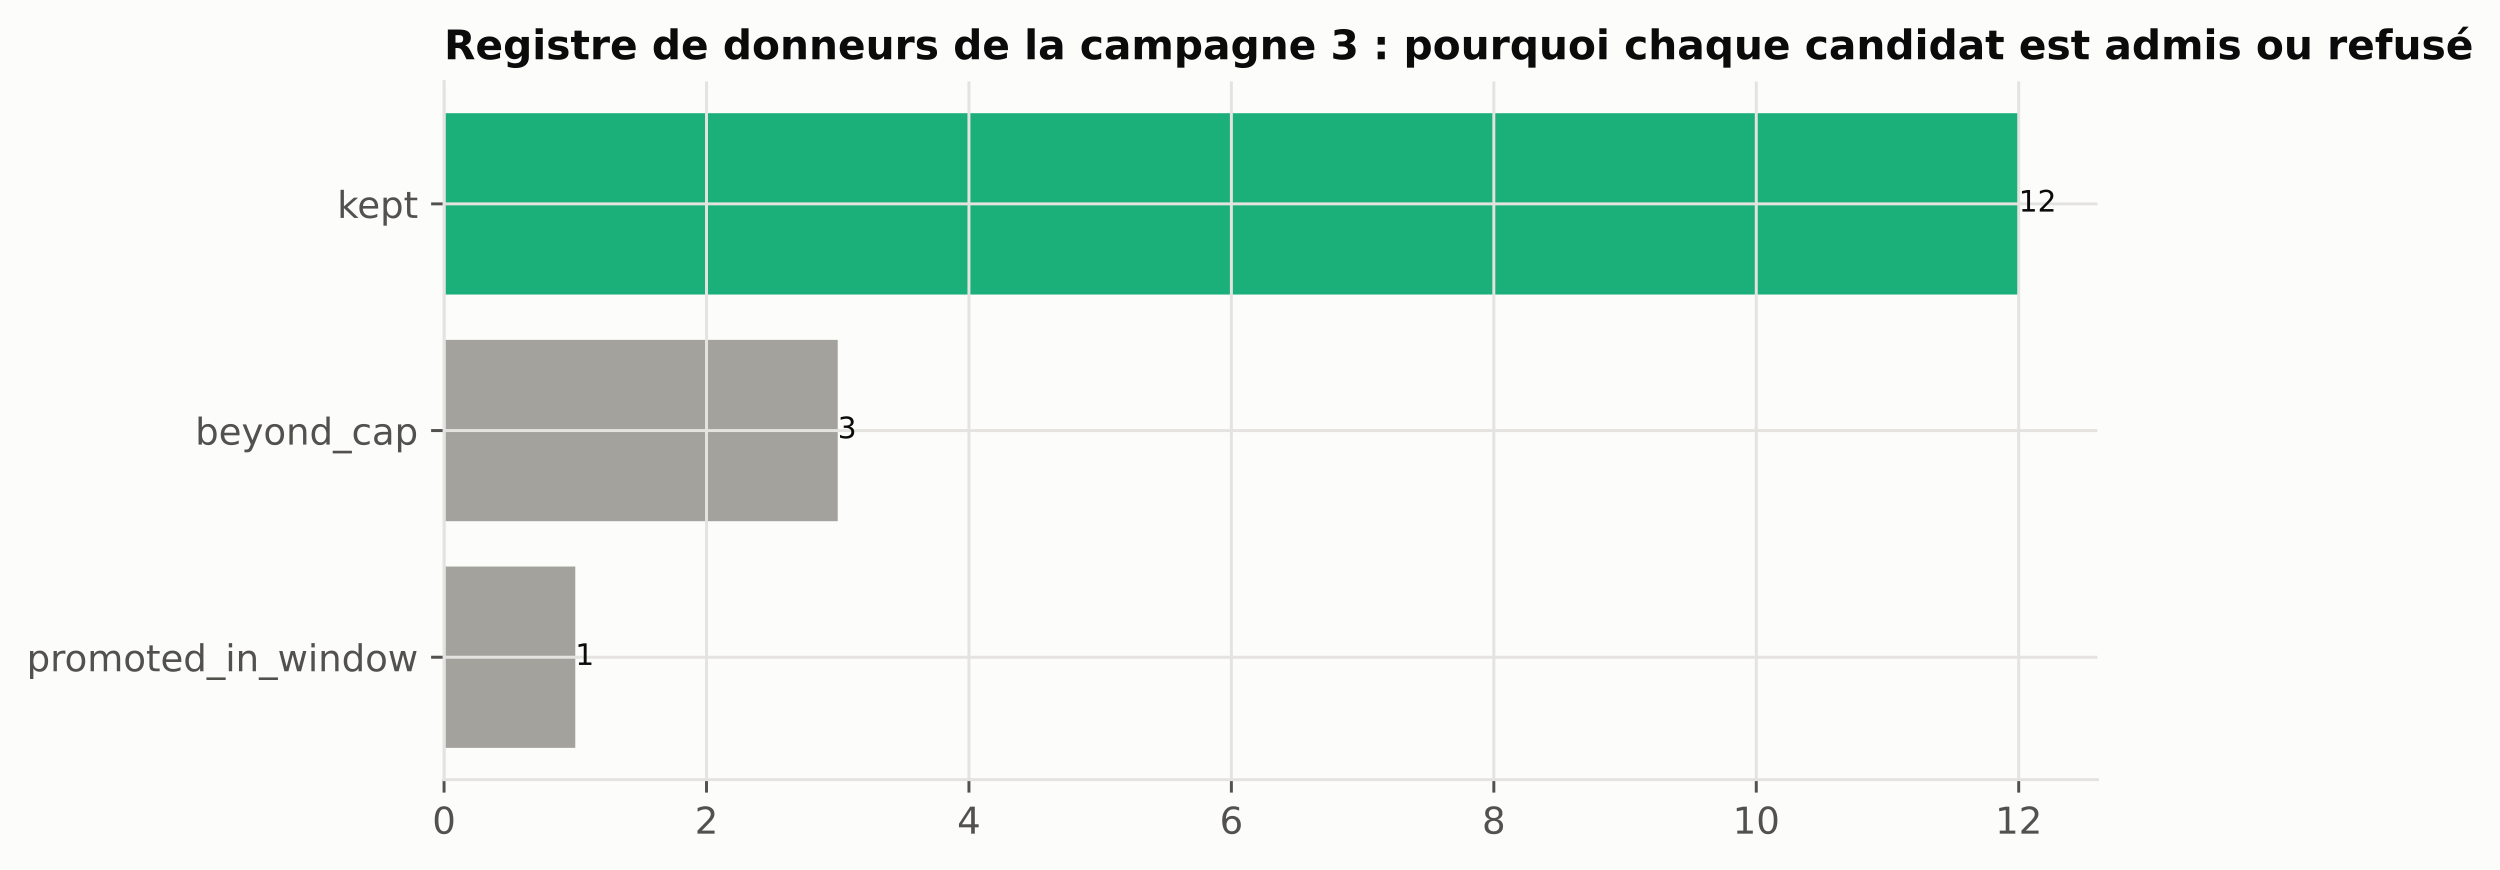
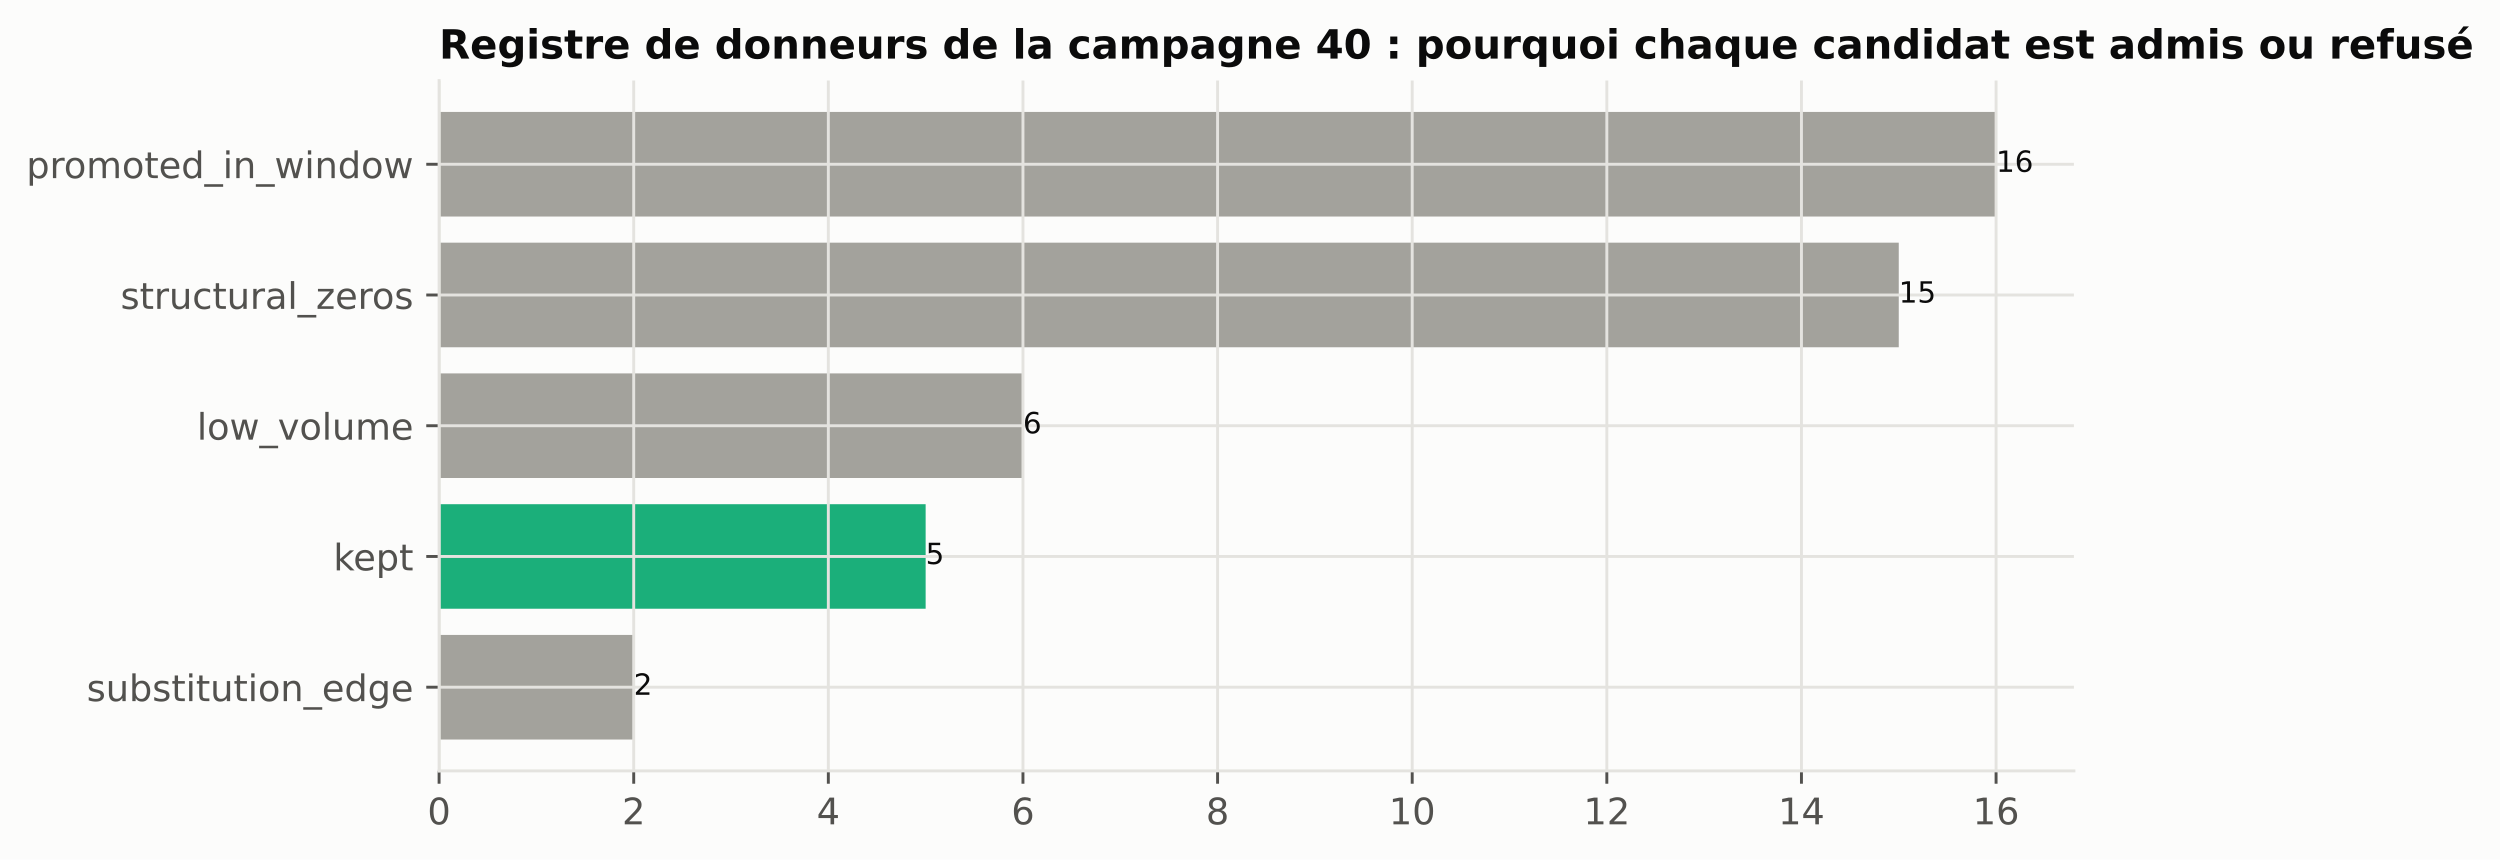
- <svg xmlns="http://www.w3.org/2000/svg" xmlns:xlink="http://www.w3.org/1999/xlink" width="674.981pt" height="234.694pt" viewBox="0 0 674.981 234.694" version="1.1">
+ <svg xmlns="http://www.w3.org/2000/svg" xmlns:xlink="http://www.w3.org/1999/xlink" width="682.635pt" height="234.694pt" viewBox="0 0 682.635 234.694" version="1.1">
  <defs>
    <style type="text/css">*{stroke-linejoin: round; stroke-linecap: butt}</style>
  </defs>
  <g id="figure_1">
    <g id="patch_1">
-       <path d="M 0 234.694  L 674.981 234.694  L 674.981 0  L 0 0  z " style="fill: #fcfcfb" />
+       <path d="M 0 234.694  L 682.635 234.694  L 682.635 0  L 0 0  z " style="fill: #fcfcfb" />
    </g>
    <g id="axes_1">
      <g id="patch_2">
        <path d="M 119.894 210.494  L 566.294 210.494  L 566.294 21.998  L 119.894 21.998  z " style="fill: #fcfcfb" />
      </g>
      <g id="patch_3">
-         <path d="M 119.894 201.926  L 155.322 201.926  L 155.322 152.966  L 119.894 152.966  z " clip-path="url(#p4844250b07)" style="fill: #a3a29c" />
+         <path d="M 119.894 201.926  L 173.037 201.926  L 173.037 173.366  L 119.894 173.366  z " clip-path="url(#p2c8787193c)" style="fill: #a3a29c" />
      </g>
      <g id="patch_4">
-         <path d="M 119.894 140.726  L 226.179 140.726  L 226.179 91.766  L 119.894 91.766  z " clip-path="url(#p4844250b07)" style="fill: #a3a29c" />
+         <path d="M 119.894 166.226  L 252.751 166.226  L 252.751 137.666  L 119.894 137.666  z " clip-path="url(#p2c8787193c)" style="fill: #1baf7a" />
      </g>
      <g id="patch_5">
-         <path d="M 119.894 79.526  L 545.037 79.526  L 545.037 30.566  L 119.894 30.566  z " clip-path="url(#p4844250b07)" style="fill: #1baf7a" />
+         <path d="M 119.894 130.526  L 279.322 130.526  L 279.322 101.966  L 119.894 101.966  z " clip-path="url(#p2c8787193c)" style="fill: #a3a29c" />
+       </g>
+       <g id="patch_6">
+         <path d="M 119.894 94.826  L 518.465 94.826  L 518.465 66.266  L 119.894 66.266  z " clip-path="url(#p2c8787193c)" style="fill: #a3a29c" />
+       </g>
+       <g id="patch_7">
+         <path d="M 119.894 59.126  L 545.037 59.126  L 545.037 30.566  L 119.894 30.566  z " clip-path="url(#p2c8787193c)" style="fill: #a3a29c" />
      </g>
      <g id="matplotlib.axis_1">
        <g id="xtick_1">
          <g id="line2d_1">
-             <path d="M 119.894 210.494  L 119.894 21.998  " clip-path="url(#p4844250b07)" style="fill: none; stroke: #e4e3df; stroke-width: 0.8; stroke-linecap: square" />
+             <path d="M 119.894 210.494  L 119.894 21.998  " clip-path="url(#p2c8787193c)" style="fill: none; stroke: #e4e3df; stroke-width: 0.8; stroke-linecap: square" />
          </g>
          <g id="line2d_2">
            <defs>
-               <path id="m88ca306956" d="M 0 0  L 0 3.5  " style="stroke: #52514e; stroke-width: 0.8" />
+               <path id="me0bbb328cf" d="M 0 0  L 0 3.5  " style="stroke: #52514e; stroke-width: 0.8" />
            </defs>
            <g>
-               <use xlink:href="#m88ca306956" x="119.894" y="210.494" style="fill: #52514e; stroke: #52514e; stroke-width: 0.8" />
+               <use xlink:href="#me0bbb328cf" x="119.894" y="210.494" style="fill: #52514e; stroke: #52514e; stroke-width: 0.8" />
            </g>
          </g>
          <g id="text_1">
            <text style="font-size: 10px; font-family: 'DejaVu Sans', 'Bitstream Vera Sans', 'Computer Modern Sans Serif', 'Lucida Grande', 'Verdana', 'Geneva', 'Lucid', 'Arial', 'Helvetica', 'Avant Garde', sans-serif; text-anchor: middle; fill: #52514e" x="119.894" y="225.092" transform="rotate(-0 119.8937 225.0919)">0</text>
          </g>
        </g>
        <g id="xtick_2">
          <g id="line2d_3">
-             <path d="M 190.751 210.494  L 190.751 21.998  " clip-path="url(#p4844250b07)" style="fill: none; stroke: #e4e3df; stroke-width: 0.8; stroke-linecap: square" />
+             <path d="M 173.037 210.494  L 173.037 21.998  " clip-path="url(#p2c8787193c)" style="fill: none; stroke: #e4e3df; stroke-width: 0.8; stroke-linecap: square" />
          </g>
          <g id="line2d_4">
            <g>
-               <use xlink:href="#m88ca306956" x="190.751" y="210.494" style="fill: #52514e; stroke: #52514e; stroke-width: 0.8" />
+               <use xlink:href="#me0bbb328cf" x="173.037" y="210.494" style="fill: #52514e; stroke: #52514e; stroke-width: 0.8" />
            </g>
          </g>
          <g id="text_2">
-             <text style="font-size: 10px; font-family: 'DejaVu Sans', 'Bitstream Vera Sans', 'Computer Modern Sans Serif', 'Lucida Grande', 'Verdana', 'Geneva', 'Lucid', 'Arial', 'Helvetica', 'Avant Garde', sans-serif; text-anchor: middle; fill: #52514e" x="190.751" y="225.092" transform="rotate(-0 190.7509 225.0919)">2</text>
+             <text style="font-size: 10px; font-family: 'DejaVu Sans', 'Bitstream Vera Sans', 'Computer Modern Sans Serif', 'Lucida Grande', 'Verdana', 'Geneva', 'Lucid', 'Arial', 'Helvetica', 'Avant Garde', sans-serif; text-anchor: middle; fill: #52514e" x="173.037" y="225.092" transform="rotate(-0 173.0366 225.0919)">2</text>
          </g>
        </g>
        <g id="xtick_3">
          <g id="line2d_5">
-             <path d="M 261.608 210.494  L 261.608 21.998  " clip-path="url(#p4844250b07)" style="fill: none; stroke: #e4e3df; stroke-width: 0.8; stroke-linecap: square" />
+             <path d="M 226.179 210.494  L 226.179 21.998  " clip-path="url(#p2c8787193c)" style="fill: none; stroke: #e4e3df; stroke-width: 0.8; stroke-linecap: square" />
          </g>
          <g id="line2d_6">
            <g>
-               <use xlink:href="#m88ca306956" x="261.608" y="210.494" style="fill: #52514e; stroke: #52514e; stroke-width: 0.8" />
+               <use xlink:href="#me0bbb328cf" x="226.179" y="210.494" style="fill: #52514e; stroke: #52514e; stroke-width: 0.8" />
            </g>
          </g>
          <g id="text_3">
-             <text style="font-size: 10px; font-family: 'DejaVu Sans', 'Bitstream Vera Sans', 'Computer Modern Sans Serif', 'Lucida Grande', 'Verdana', 'Geneva', 'Lucid', 'Arial', 'Helvetica', 'Avant Garde', sans-serif; text-anchor: middle; fill: #52514e" x="261.608" y="225.092" transform="rotate(-0 261.608 225.0919)">4</text>
+             <text style="font-size: 10px; font-family: 'DejaVu Sans', 'Bitstream Vera Sans', 'Computer Modern Sans Serif', 'Lucida Grande', 'Verdana', 'Geneva', 'Lucid', 'Arial', 'Helvetica', 'Avant Garde', sans-serif; text-anchor: middle; fill: #52514e" x="226.179" y="225.092" transform="rotate(-0 226.1795 225.0919)">4</text>
          </g>
        </g>
        <g id="xtick_4">
          <g id="line2d_7">
-             <path d="M 332.465 210.494  L 332.465 21.998  " clip-path="url(#p4844250b07)" style="fill: none; stroke: #e4e3df; stroke-width: 0.8; stroke-linecap: square" />
+             <path d="M 279.322 210.494  L 279.322 21.998  " clip-path="url(#p2c8787193c)" style="fill: none; stroke: #e4e3df; stroke-width: 0.8; stroke-linecap: square" />
          </g>
          <g id="line2d_8">
            <g>
-               <use xlink:href="#m88ca306956" x="332.465" y="210.494" style="fill: #52514e; stroke: #52514e; stroke-width: 0.8" />
+               <use xlink:href="#me0bbb328cf" x="279.322" y="210.494" style="fill: #52514e; stroke: #52514e; stroke-width: 0.8" />
            </g>
          </g>
          <g id="text_4">
-             <text style="font-size: 10px; font-family: 'DejaVu Sans', 'Bitstream Vera Sans', 'Computer Modern Sans Serif', 'Lucida Grande', 'Verdana', 'Geneva', 'Lucid', 'Arial', 'Helvetica', 'Avant Garde', sans-serif; text-anchor: middle; fill: #52514e" x="332.465" y="225.092" transform="rotate(-0 332.4652 225.0919)">6</text>
+             <text style="font-size: 10px; font-family: 'DejaVu Sans', 'Bitstream Vera Sans', 'Computer Modern Sans Serif', 'Lucida Grande', 'Verdana', 'Geneva', 'Lucid', 'Arial', 'Helvetica', 'Avant Garde', sans-serif; text-anchor: middle; fill: #52514e" x="279.322" y="225.092" transform="rotate(-0 279.3223 225.0919)">6</text>
          </g>
        </g>
        <g id="xtick_5">
          <g id="line2d_9">
-             <path d="M 403.322 210.494  L 403.322 21.998  " clip-path="url(#p4844250b07)" style="fill: none; stroke: #e4e3df; stroke-width: 0.8; stroke-linecap: square" />
+             <path d="M 332.465 210.494  L 332.465 21.998  " clip-path="url(#p2c8787193c)" style="fill: none; stroke: #e4e3df; stroke-width: 0.8; stroke-linecap: square" />
          </g>
          <g id="line2d_10">
            <g>
-               <use xlink:href="#m88ca306956" x="403.322" y="210.494" style="fill: #52514e; stroke: #52514e; stroke-width: 0.8" />
+               <use xlink:href="#me0bbb328cf" x="332.465" y="210.494" style="fill: #52514e; stroke: #52514e; stroke-width: 0.8" />
            </g>
          </g>
          <g id="text_5">
-             <text style="font-size: 10px; font-family: 'DejaVu Sans', 'Bitstream Vera Sans', 'Computer Modern Sans Serif', 'Lucida Grande', 'Verdana', 'Geneva', 'Lucid', 'Arial', 'Helvetica', 'Avant Garde', sans-serif; text-anchor: middle; fill: #52514e" x="403.322" y="225.092" transform="rotate(-0 403.3223 225.0919)">8</text>
+             <text style="font-size: 10px; font-family: 'DejaVu Sans', 'Bitstream Vera Sans', 'Computer Modern Sans Serif', 'Lucida Grande', 'Verdana', 'Geneva', 'Lucid', 'Arial', 'Helvetica', 'Avant Garde', sans-serif; text-anchor: middle; fill: #52514e" x="332.465" y="225.092" transform="rotate(-0 332.4652 225.0919)">8</text>
          </g>
        </g>
        <g id="xtick_6">
          <g id="line2d_11">
-             <path d="M 474.179 210.494  L 474.179 21.998  " clip-path="url(#p4844250b07)" style="fill: none; stroke: #e4e3df; stroke-width: 0.8; stroke-linecap: square" />
+             <path d="M 385.608 210.494  L 385.608 21.998  " clip-path="url(#p2c8787193c)" style="fill: none; stroke: #e4e3df; stroke-width: 0.8; stroke-linecap: square" />
          </g>
          <g id="line2d_12">
            <g>
-               <use xlink:href="#m88ca306956" x="474.179" y="210.494" style="fill: #52514e; stroke: #52514e; stroke-width: 0.8" />
+               <use xlink:href="#me0bbb328cf" x="385.608" y="210.494" style="fill: #52514e; stroke: #52514e; stroke-width: 0.8" />
            </g>
          </g>
          <g id="text_6">
-             <text style="font-size: 10px; font-family: 'DejaVu Sans', 'Bitstream Vera Sans', 'Computer Modern Sans Serif', 'Lucida Grande', 'Verdana', 'Geneva', 'Lucid', 'Arial', 'Helvetica', 'Avant Garde', sans-serif; text-anchor: middle; fill: #52514e" x="474.179" y="225.092" transform="rotate(-0 474.1795 225.0919)">10</text>
+             <text style="font-size: 10px; font-family: 'DejaVu Sans', 'Bitstream Vera Sans', 'Computer Modern Sans Serif', 'Lucida Grande', 'Verdana', 'Geneva', 'Lucid', 'Arial', 'Helvetica', 'Avant Garde', sans-serif; text-anchor: middle; fill: #52514e" x="385.608" y="225.092" transform="rotate(-0 385.608 225.0919)">10</text>
          </g>
        </g>
        <g id="xtick_7">
          <g id="line2d_13">
-             <path d="M 545.037 210.494  L 545.037 21.998  " clip-path="url(#p4844250b07)" style="fill: none; stroke: #e4e3df; stroke-width: 0.8; stroke-linecap: square" />
+             <path d="M 438.751 210.494  L 438.751 21.998  " clip-path="url(#p2c8787193c)" style="fill: none; stroke: #e4e3df; stroke-width: 0.8; stroke-linecap: square" />
          </g>
          <g id="line2d_14">
            <g>
-               <use xlink:href="#m88ca306956" x="545.037" y="210.494" style="fill: #52514e; stroke: #52514e; stroke-width: 0.8" />
+               <use xlink:href="#me0bbb328cf" x="438.751" y="210.494" style="fill: #52514e; stroke: #52514e; stroke-width: 0.8" />
            </g>
          </g>
          <g id="text_7">
-             <text style="font-size: 10px; font-family: 'DejaVu Sans', 'Bitstream Vera Sans', 'Computer Modern Sans Serif', 'Lucida Grande', 'Verdana', 'Geneva', 'Lucid', 'Arial', 'Helvetica', 'Avant Garde', sans-serif; text-anchor: middle; fill: #52514e" x="545.037" y="225.092" transform="rotate(-0 545.0366 225.0919)">12</text>
+             <text style="font-size: 10px; font-family: 'DejaVu Sans', 'Bitstream Vera Sans', 'Computer Modern Sans Serif', 'Lucida Grande', 'Verdana', 'Geneva', 'Lucid', 'Arial', 'Helvetica', 'Avant Garde', sans-serif; text-anchor: middle; fill: #52514e" x="438.751" y="225.092" transform="rotate(-0 438.7509 225.0919)">12</text>
+           </g>
+         </g>
+         <g id="xtick_8">
+           <g id="line2d_15">
+             <path d="M 491.894 210.494  L 491.894 21.998  " clip-path="url(#p2c8787193c)" style="fill: none; stroke: #e4e3df; stroke-width: 0.8; stroke-linecap: square" />
+           </g>
+           <g id="line2d_16">
+             <g>
+               <use xlink:href="#me0bbb328cf" x="491.894" y="210.494" style="fill: #52514e; stroke: #52514e; stroke-width: 0.8" />
+             </g>
+           </g>
+           <g id="text_8">
+             <text style="font-size: 10px; font-family: 'DejaVu Sans', 'Bitstream Vera Sans', 'Computer Modern Sans Serif', 'Lucida Grande', 'Verdana', 'Geneva', 'Lucid', 'Arial', 'Helvetica', 'Avant Garde', sans-serif; text-anchor: middle; fill: #52514e" x="491.894" y="225.092" transform="rotate(-0 491.8938 225.0919)">14</text>
+           </g>
+         </g>
+         <g id="xtick_9">
+           <g id="line2d_17">
+             <path d="M 545.037 210.494  L 545.037 21.998  " clip-path="url(#p2c8787193c)" style="fill: none; stroke: #e4e3df; stroke-width: 0.8; stroke-linecap: square" />
+           </g>
+           <g id="line2d_18">
+             <g>
+               <use xlink:href="#me0bbb328cf" x="545.037" y="210.494" style="fill: #52514e; stroke: #52514e; stroke-width: 0.8" />
+             </g>
+           </g>
+           <g id="text_9">
+             <text style="font-size: 10px; font-family: 'DejaVu Sans', 'Bitstream Vera Sans', 'Computer Modern Sans Serif', 'Lucida Grande', 'Verdana', 'Geneva', 'Lucid', 'Arial', 'Helvetica', 'Avant Garde', sans-serif; text-anchor: middle; fill: #52514e" x="545.037" y="225.092" transform="rotate(-0 545.0366 225.0919)">16</text>
          </g>
        </g>
      </g>
      <g id="matplotlib.axis_2">
        <g id="ytick_1">
-           <g id="line2d_15">
-             <path d="M 119.894 177.446  L 566.294 177.446  " clip-path="url(#p4844250b07)" style="fill: none; stroke: #e4e3df; stroke-width: 0.8; stroke-linecap: square" />
-           </g>
-           <g id="line2d_16">
+           <g id="line2d_19">
+             <path d="M 119.894 187.646  L 566.294 187.646  " clip-path="url(#p2c8787193c)" style="fill: none; stroke: #e4e3df; stroke-width: 0.8; stroke-linecap: square" />
+           </g>
+           <g id="line2d_20">
            <defs>
-               <path id="m5eb9576386" d="M 0 0  L -3.5 0  " style="stroke: #52514e; stroke-width: 0.8" />
+               <path id="m9cf4e427aa" d="M 0 0  L -3.5 0  " style="stroke: #52514e; stroke-width: 0.8" />
            </defs>
            <g>
-               <use xlink:href="#m5eb9576386" x="119.894" y="177.446" style="fill: #52514e; stroke: #52514e; stroke-width: 0.8" />
-             </g>
-           </g>
-           <g id="text_8">
-             <text style="font-size: 10px; font-family: 'DejaVu Sans', 'Bitstream Vera Sans', 'Computer Modern Sans Serif', 'Lucida Grande', 'Verdana', 'Geneva', 'Lucid', 'Arial', 'Helvetica', 'Avant Garde', sans-serif; text-anchor: end; fill: #52514e" x="112.894" y="181.245" transform="rotate(-0 112.8937 181.2455)">promoted_in_window</text>
+               <use xlink:href="#m9cf4e427aa" x="119.894" y="187.646" style="fill: #52514e; stroke: #52514e; stroke-width: 0.8" />
+             </g>
+           </g>
+           <g id="text_10">
+             <text style="font-size: 10px; font-family: 'DejaVu Sans', 'Bitstream Vera Sans', 'Computer Modern Sans Serif', 'Lucida Grande', 'Verdana', 'Geneva', 'Lucid', 'Arial', 'Helvetica', 'Avant Garde', sans-serif; text-anchor: end; fill: #52514e" x="112.894" y="191.446" transform="rotate(-0 112.8937 191.4455)">substitution_edge</text>
          </g>
        </g>
        <g id="ytick_2">
-           <g id="line2d_17">
-             <path d="M 119.894 116.246  L 566.294 116.246  " clip-path="url(#p4844250b07)" style="fill: none; stroke: #e4e3df; stroke-width: 0.8; stroke-linecap: square" />
-           </g>
-           <g id="line2d_18">
-             <g>
-               <use xlink:href="#m5eb9576386" x="119.894" y="116.246" style="fill: #52514e; stroke: #52514e; stroke-width: 0.8" />
-             </g>
-           </g>
-           <g id="text_9">
-             <text style="font-size: 10px; font-family: 'DejaVu Sans', 'Bitstream Vera Sans', 'Computer Modern Sans Serif', 'Lucida Grande', 'Verdana', 'Geneva', 'Lucid', 'Arial', 'Helvetica', 'Avant Garde', sans-serif; text-anchor: end; fill: #52514e" x="112.894" y="120.046" transform="rotate(-0 112.8937 120.0455)">beyond_cap</text>
+           <g id="line2d_21">
+             <path d="M 119.894 151.946  L 566.294 151.946  " clip-path="url(#p2c8787193c)" style="fill: none; stroke: #e4e3df; stroke-width: 0.8; stroke-linecap: square" />
+           </g>
+           <g id="line2d_22">
+             <g>
+               <use xlink:href="#m9cf4e427aa" x="119.894" y="151.946" style="fill: #52514e; stroke: #52514e; stroke-width: 0.8" />
+             </g>
+           </g>
+           <g id="text_11">
+             <text style="font-size: 10px; font-family: 'DejaVu Sans', 'Bitstream Vera Sans', 'Computer Modern Sans Serif', 'Lucida Grande', 'Verdana', 'Geneva', 'Lucid', 'Arial', 'Helvetica', 'Avant Garde', sans-serif; text-anchor: end; fill: #52514e" x="112.894" y="155.745" transform="rotate(-0 112.8937 155.7455)">kept</text>
          </g>
        </g>
        <g id="ytick_3">
-           <g id="line2d_19">
-             <path d="M 119.894 55.046  L 566.294 55.046  " clip-path="url(#p4844250b07)" style="fill: none; stroke: #e4e3df; stroke-width: 0.8; stroke-linecap: square" />
-           </g>
-           <g id="line2d_20">
-             <g>
-               <use xlink:href="#m5eb9576386" x="119.894" y="55.046" style="fill: #52514e; stroke: #52514e; stroke-width: 0.8" />
-             </g>
-           </g>
-           <g id="text_10">
-             <text style="font-size: 10px; font-family: 'DejaVu Sans', 'Bitstream Vera Sans', 'Computer Modern Sans Serif', 'Lucida Grande', 'Verdana', 'Geneva', 'Lucid', 'Arial', 'Helvetica', 'Avant Garde', sans-serif; text-anchor: end; fill: #52514e" x="112.894" y="58.846" transform="rotate(-0 112.8937 58.8455)">kept</text>
-           </g>
-         </g>
-       </g>
-       <g id="patch_6">
+           <g id="line2d_23">
+             <path d="M 119.894 116.246  L 566.294 116.246  " clip-path="url(#p2c8787193c)" style="fill: none; stroke: #e4e3df; stroke-width: 0.8; stroke-linecap: square" />
+           </g>
+           <g id="line2d_24">
+             <g>
+               <use xlink:href="#m9cf4e427aa" x="119.894" y="116.246" style="fill: #52514e; stroke: #52514e; stroke-width: 0.8" />
+             </g>
+           </g>
+           <g id="text_12">
+             <text style="font-size: 10px; font-family: 'DejaVu Sans', 'Bitstream Vera Sans', 'Computer Modern Sans Serif', 'Lucida Grande', 'Verdana', 'Geneva', 'Lucid', 'Arial', 'Helvetica', 'Avant Garde', sans-serif; text-anchor: end; fill: #52514e" x="112.894" y="120.046" transform="rotate(-0 112.8937 120.0455)">low_volume</text>
+           </g>
+         </g>
+         <g id="ytick_4">
+           <g id="line2d_25">
+             <path d="M 119.894 80.546  L 566.294 80.546  " clip-path="url(#p2c8787193c)" style="fill: none; stroke: #e4e3df; stroke-width: 0.8; stroke-linecap: square" />
+           </g>
+           <g id="line2d_26">
+             <g>
+               <use xlink:href="#m9cf4e427aa" x="119.894" y="80.546" style="fill: #52514e; stroke: #52514e; stroke-width: 0.8" />
+             </g>
+           </g>
+           <g id="text_13">
+             <text style="font-size: 10px; font-family: 'DejaVu Sans', 'Bitstream Vera Sans', 'Computer Modern Sans Serif', 'Lucida Grande', 'Verdana', 'Geneva', 'Lucid', 'Arial', 'Helvetica', 'Avant Garde', sans-serif; text-anchor: end; fill: #52514e" x="112.894" y="84.346" transform="rotate(-0 112.8937 84.3455)">structural_zeros</text>
+           </g>
+         </g>
+         <g id="ytick_5">
+           <g id="line2d_27">
+             <path d="M 119.894 44.846  L 566.294 44.846  " clip-path="url(#p2c8787193c)" style="fill: none; stroke: #e4e3df; stroke-width: 0.8; stroke-linecap: square" />
+           </g>
+           <g id="line2d_28">
+             <g>
+               <use xlink:href="#m9cf4e427aa" x="119.894" y="44.846" style="fill: #52514e; stroke: #52514e; stroke-width: 0.8" />
+             </g>
+           </g>
+           <g id="text_14">
+             <text style="font-size: 10px; font-family: 'DejaVu Sans', 'Bitstream Vera Sans', 'Computer Modern Sans Serif', 'Lucida Grande', 'Verdana', 'Geneva', 'Lucid', 'Arial', 'Helvetica', 'Avant Garde', sans-serif; text-anchor: end; fill: #52514e" x="112.894" y="48.645" transform="rotate(-0 112.8937 48.6455)">promoted_in_window</text>
+           </g>
+         </g>
+       </g>
+       <g id="patch_8">
        <path d="M 119.894 210.494  L 119.894 21.998  " style="fill: none; stroke: #e4e3df; stroke-width: 0.8; stroke-linejoin: miter; stroke-linecap: square" />
      </g>
-       <g id="patch_7">
+       <g id="patch_9">
        <path d="M 119.894 210.494  L 566.294 210.494  " style="fill: none; stroke: #e4e3df; stroke-width: 0.8; stroke-linejoin: miter; stroke-linecap: square" />
      </g>
-       <g id="text_11">
-         <text style="font-size: 8px; font-family: 'DejaVu Sans', 'Bitstream Vera Sans', 'Computer Modern Sans Serif', 'Lucida Grande', 'Verdana', 'Geneva', 'Lucid', 'Arial', 'Helvetica', 'Avant Garde', sans-serif; text-anchor: start; fill: #0b0b0b" x="155.322" y="179.524" transform="rotate(-0 155.3223 179.5244)"> 1</text>
-       </g>
-       <g id="text_12">
-         <text style="font-size: 8px; font-family: 'DejaVu Sans', 'Bitstream Vera Sans', 'Computer Modern Sans Serif', 'Lucida Grande', 'Verdana', 'Geneva', 'Lucid', 'Arial', 'Helvetica', 'Avant Garde', sans-serif; text-anchor: start; fill: #0b0b0b" x="226.179" y="118.324" transform="rotate(-0 226.1795 118.3244)"> 3</text>
-       </g>
-       <g id="text_13">
-         <text style="font-size: 8px; font-family: 'DejaVu Sans', 'Bitstream Vera Sans', 'Computer Modern Sans Serif', 'Lucida Grande', 'Verdana', 'Geneva', 'Lucid', 'Arial', 'Helvetica', 'Avant Garde', sans-serif; text-anchor: start; fill: #0b0b0b" x="545.037" y="57.124" transform="rotate(-0 545.0366 57.12441)"> 12</text>
-       </g>
-       <g id="text_14">
-         <text style="font-weight: 700; font-size: 11px; font-family: 'DejaVu Sans', 'Bitstream Vera Sans', 'Computer Modern Sans Serif', 'Lucida Grande', 'Verdana', 'Geneva', 'Lucid', 'Arial', 'Helvetica', 'Avant Garde', sans-serif; text-anchor: start; fill: #0b0b0b" x="119.894" y="15.998" transform="rotate(-0 119.8937 15.99828)">Registre de donneurs de la campagne 3 : pourquoi chaque candidat est admis ou refusé</text>
+       <g id="text_15">
+         <text style="font-size: 8px; font-family: 'DejaVu Sans', 'Bitstream Vera Sans', 'Computer Modern Sans Serif', 'Lucida Grande', 'Verdana', 'Geneva', 'Lucid', 'Arial', 'Helvetica', 'Avant Garde', sans-serif; text-anchor: start; fill: #0b0b0b" x="173.037" y="189.724" transform="rotate(-0 173.0366 189.7244)"> 2</text>
+       </g>
+       <g id="text_16">
+         <text style="font-size: 8px; font-family: 'DejaVu Sans', 'Bitstream Vera Sans', 'Computer Modern Sans Serif', 'Lucida Grande', 'Verdana', 'Geneva', 'Lucid', 'Arial', 'Helvetica', 'Avant Garde', sans-serif; text-anchor: start; fill: #0b0b0b" x="252.751" y="154.024" transform="rotate(-0 252.7509 154.0244)"> 5</text>
+       </g>
+       <g id="text_17">
+         <text style="font-size: 8px; font-family: 'DejaVu Sans', 'Bitstream Vera Sans', 'Computer Modern Sans Serif', 'Lucida Grande', 'Verdana', 'Geneva', 'Lucid', 'Arial', 'Helvetica', 'Avant Garde', sans-serif; text-anchor: start; fill: #0b0b0b" x="279.322" y="118.324" transform="rotate(-0 279.3223 118.3244)"> 6</text>
+       </g>
+       <g id="text_18">
+         <text style="font-size: 8px; font-family: 'DejaVu Sans', 'Bitstream Vera Sans', 'Computer Modern Sans Serif', 'Lucida Grande', 'Verdana', 'Geneva', 'Lucid', 'Arial', 'Helvetica', 'Avant Garde', sans-serif; text-anchor: start; fill: #0b0b0b" x="518.465" y="82.624" transform="rotate(-0 518.4652 82.62441)"> 15</text>
+       </g>
+       <g id="text_19">
+         <text style="font-size: 8px; font-family: 'DejaVu Sans', 'Bitstream Vera Sans', 'Computer Modern Sans Serif', 'Lucida Grande', 'Verdana', 'Geneva', 'Lucid', 'Arial', 'Helvetica', 'Avant Garde', sans-serif; text-anchor: start; fill: #0b0b0b" x="545.037" y="46.924" transform="rotate(-0 545.0366 46.92441)"> 16</text>
+       </g>
+       <g id="text_20">
+         <text style="font-weight: 700; font-size: 11px; font-family: 'DejaVu Sans', 'Bitstream Vera Sans', 'Computer Modern Sans Serif', 'Lucida Grande', 'Verdana', 'Geneva', 'Lucid', 'Arial', 'Helvetica', 'Avant Garde', sans-serif; text-anchor: start; fill: #0b0b0b" x="119.894" y="15.998" transform="rotate(-0 119.8937 15.99828)">Registre de donneurs de la campagne 40 : pourquoi chaque candidat est admis ou refusé</text>
      </g>
    </g>
  </g>
  <defs>
-     <clipPath id="p4844250b07">
+     <clipPath id="p2c8787193c">
      <rect x="119.894" y="21.998" width="446.4" height="188.496" />
    </clipPath>
  </defs>
</svg>
